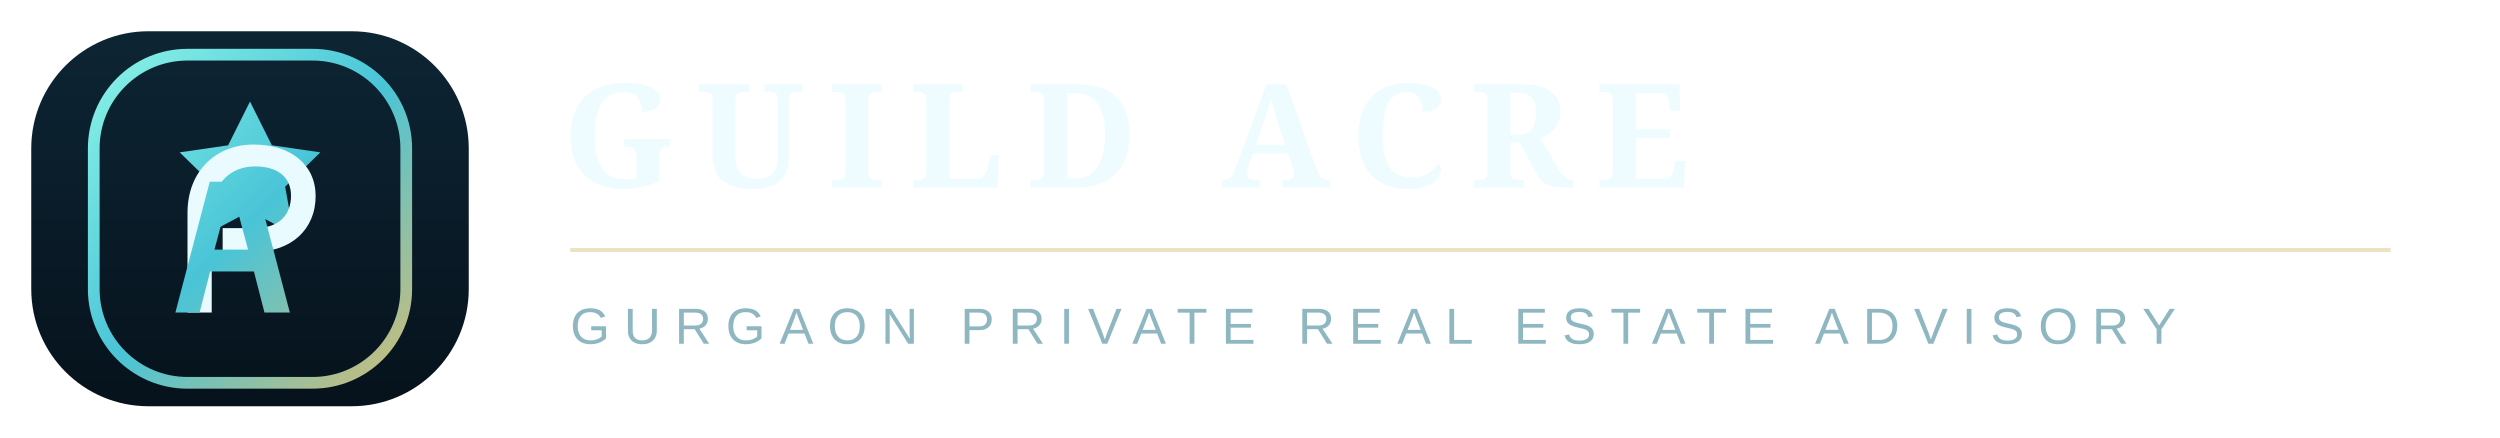
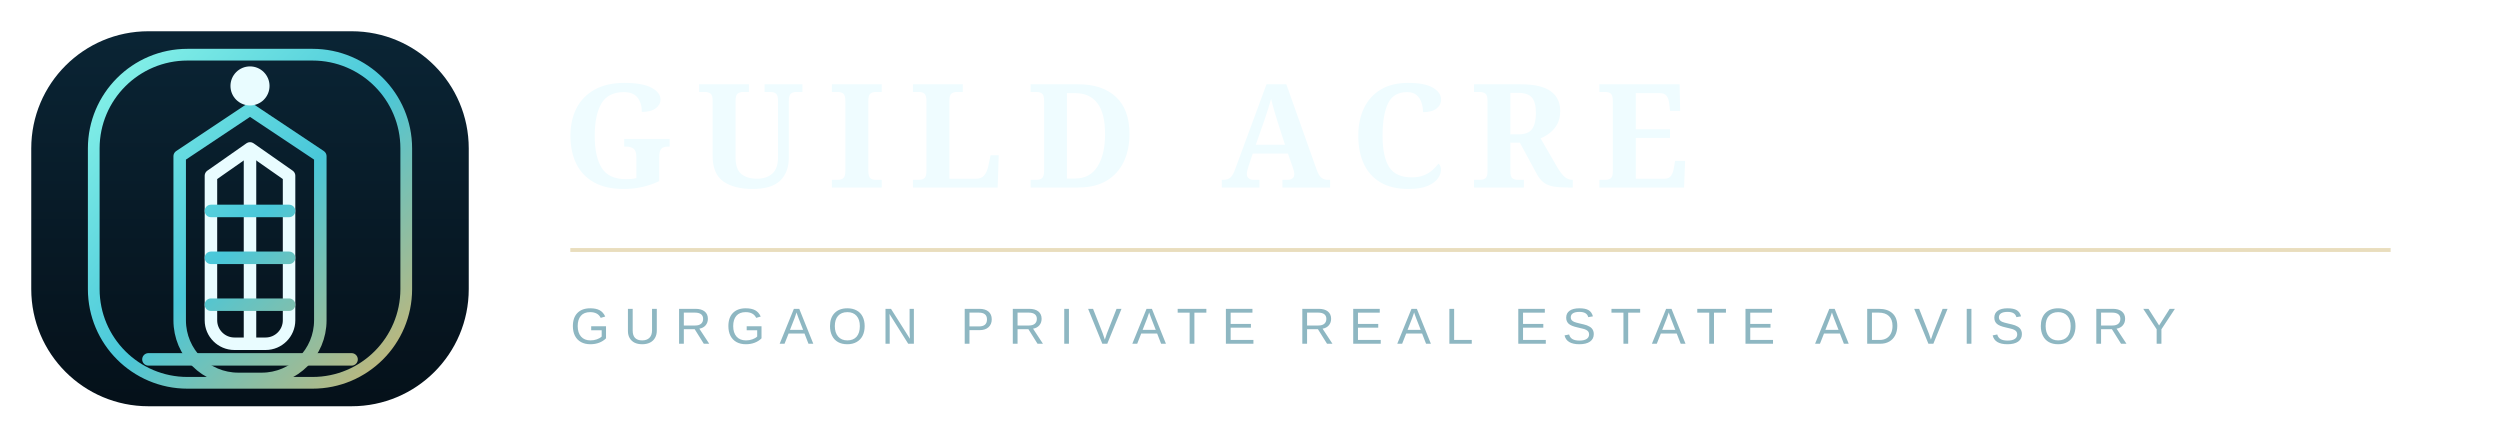
<svg xmlns="http://www.w3.org/2000/svg" width="640" height="112" viewBox="0 0 640 112" fill="none">
  <defs>
-     <linearGradient id="wordmarkFrame" x1="22" y1="14" x2="108" y2="98" gradientUnits="userSpaceOnUse">
-       <stop stop-color="#8CF4E7" />
-       <stop offset="0.5" stop-color="#49C4D7" />
-       <stop offset="1" stop-color="#D6BC73" />
+     <linearGradient id="wordEdge" x1="20" y1="14" x2="106" y2="98" gradientUnits="userSpaceOnUse">
+       <stop stop-color="#8DF7EA" />
+       <stop offset="0.52" stop-color="#49C7D9" />
+       <stop offset="1" stop-color="#CFB46D" />
    </linearGradient>
-     <linearGradient id="wordmarkGlow" x1="64" y1="12" x2="64" y2="100" gradientUnits="userSpaceOnUse">
-       <stop stop-color="#0D2433" />
-       <stop offset="1" stop-color="#06131D" />
+     <linearGradient id="wordNight" x1="64" y1="10" x2="64" y2="102" gradientUnits="userSpaceOnUse">
+       <stop stop-color="#0A2434" />
+       <stop offset="1" stop-color="#05111A" />
    </linearGradient>
  </defs>
-   <rect x="8" y="8" width="112" height="96" rx="30" fill="url(#wordmarkGlow)" />
-   <rect x="24" y="14" width="80" height="84" rx="24" stroke="url(#wordmarkFrame)" stroke-width="3" />
-   <path d="M64 26L69.6 37.2L82 39L73 47.8L75.2 60L64 54L52.8 60L55 47.8L46 39L58.4 37.2L64 26Z" fill="url(#wordmarkFrame)" />
-   <path d="M48 80V54.5C48 43.7 55.4 37 64.9 37C74.4 37 80.8 42.1 80.8 50.2C80.8 58.8 74.4 64.4 65.6 64.4H57V58.4H65.3C71 58.4 74.5 55.4 74.5 50.1C74.5 45.1 70.8 42.6 65.3 42.6C59.3 42.6 54.2 46.6 54.2 55.1V80H48Z" fill="#EAFBFF" />
-   <path d="M65.4 46.5L74.2 80H67.7L65 69.5H53.8L51.1 80H44.9L53.7 46.5H65.4ZM63.5 63.9L59.2 47.8L54.9 63.9H63.5Z" fill="url(#wordmarkFrame)" />
+   <rect x="8" y="8" width="112" height="96" rx="30" fill="url(#wordNight)" />
+   <rect x="24" y="14" width="80" height="84" rx="24" stroke="url(#wordEdge)" stroke-width="3" />
+   <path d="M64 28L82 40V82C82 90.3 75.3 97 67 97H61C52.7 97 46 90.3 46 82V40L64 28Z" stroke="url(#wordEdge)" stroke-width="3.2" stroke-linejoin="round" />
+   <path d="M64 38L74 45V82C74 85.3 71.3 88 68 88H60C56.7 88 54 85.3 54 82V45L64 38Z" stroke="#E9FCFF" stroke-width="3.2" stroke-linejoin="round" />
+   <path d="M64 41V88" stroke="#E9FCFF" stroke-width="3.2" stroke-linecap="round" />
+   <path d="M54 54H74" stroke="url(#wordEdge)" stroke-width="3.2" stroke-linecap="round" />
+   <path d="M54 66H74" stroke="url(#wordEdge)" stroke-width="3.2" stroke-linecap="round" />
+   <path d="M54 78H74" stroke="url(#wordEdge)" stroke-width="3.2" stroke-linecap="round" />
+   <path d="M38 92H90" stroke="url(#wordEdge)" stroke-width="3.2" stroke-linecap="round" />
+   <circle cx="64" cy="22" r="5" fill="#E9FCFF" />
  <text x="144" y="48" fill="#EFFCFF" font-family="'Cormorant Garamond', Georgia, serif" font-size="37" font-weight="700" letter-spacing="0.16em">GUILD ACRE</text>
-   <line x1="146" y1="64" x2="612" y2="64" stroke="url(#wordmarkFrame)" stroke-opacity="0.45" />
+   <line x1="146" y1="64" x2="612" y2="64" stroke="url(#wordEdge)" stroke-opacity="0.45" />
  <text x="146" y="88" fill="#8EB7C2" font-family="'Outfit', Arial, sans-serif" font-size="13" font-weight="500" letter-spacing="0.28em">GURGAON PRIVATE REAL ESTATE ADVISORY</text>
</svg>
